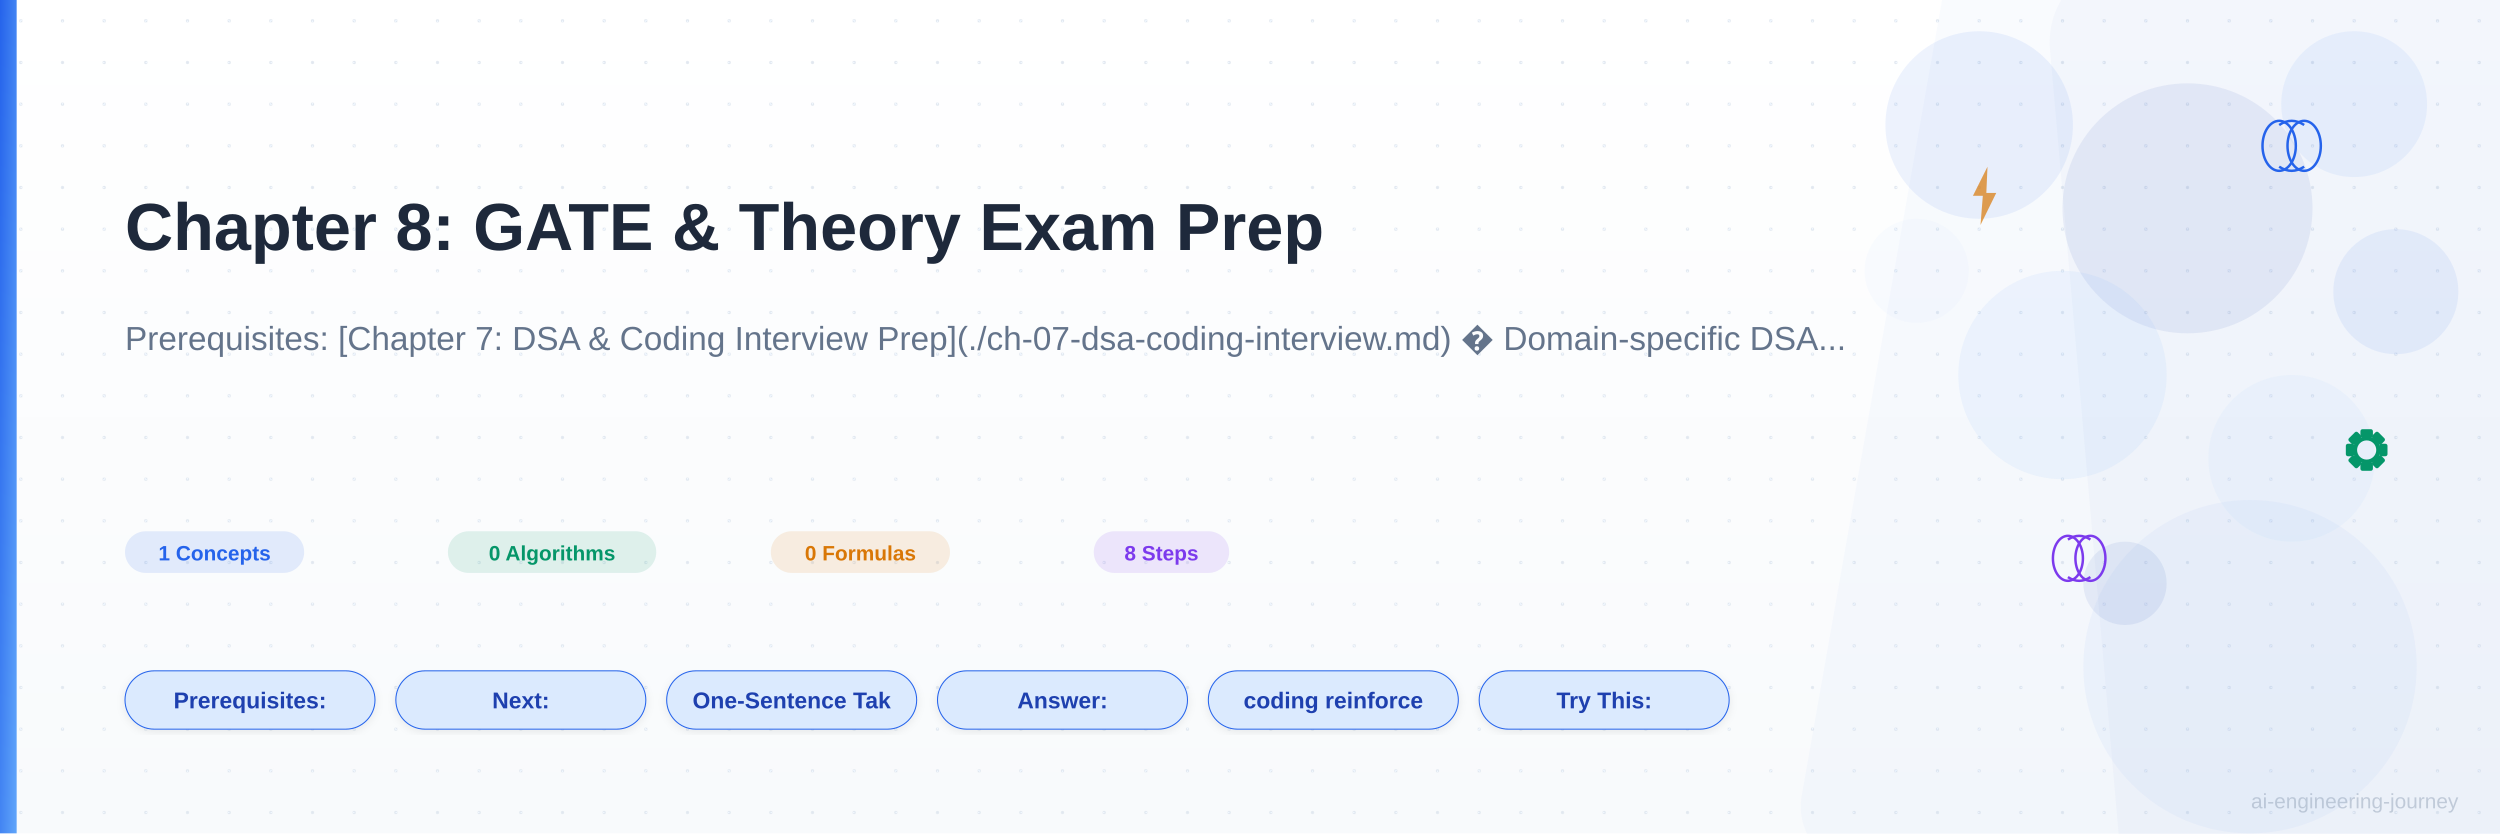
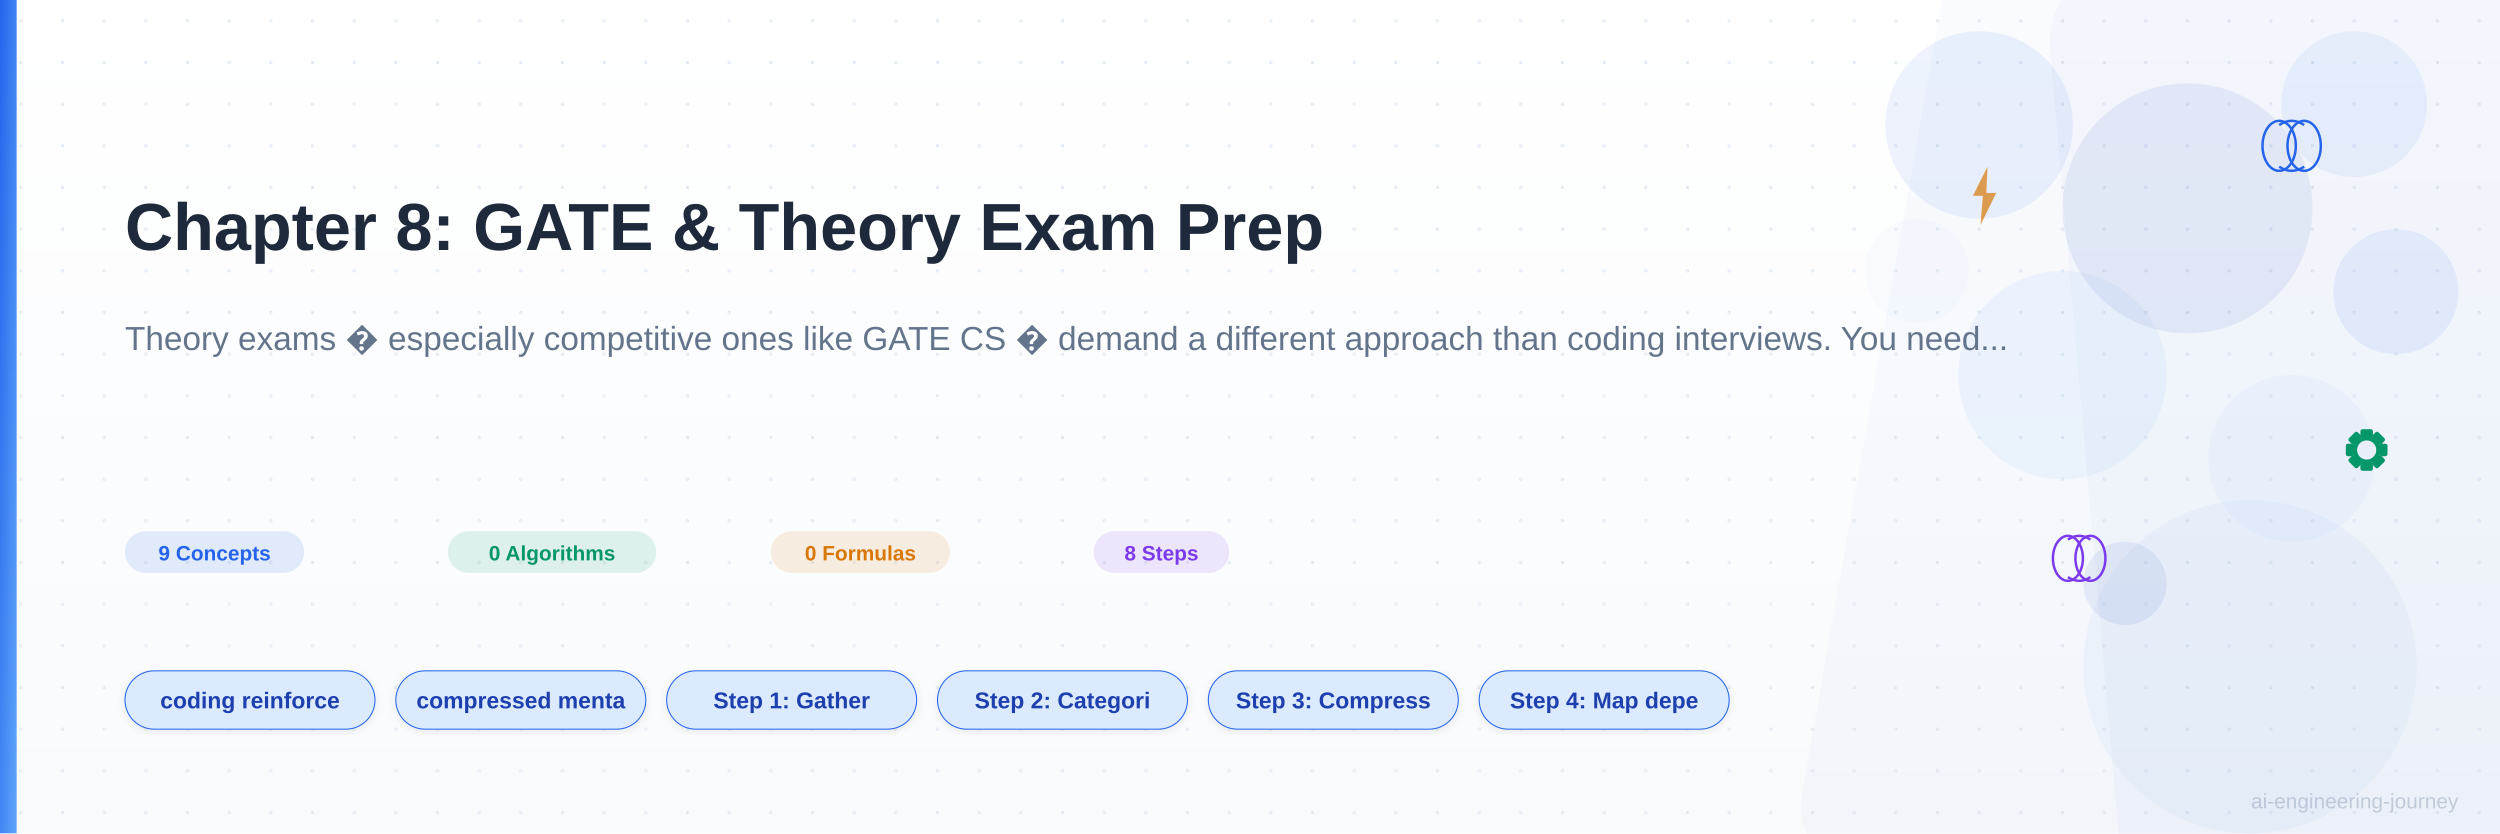
<svg xmlns="http://www.w3.org/2000/svg" width="1200" height="400" viewBox="0 0 1200 400">
  <defs>
    <linearGradient id="gBlue" x1="0" y1="0" x2="1" y2="1">
      <stop offset="0%" stop-color="#2563eb" />
      <stop offset="100%" stop-color="#60a5fa" />
    </linearGradient>
    <linearGradient id="gGreen" x1="0" y1="0" x2="1" y2="1">
      <stop offset="0%" stop-color="#059669" />
      <stop offset="100%" stop-color="#34d399" />
    </linearGradient>
    <linearGradient id="gOrange" x1="0" y1="0" x2="1" y2="1">
      <stop offset="0%" stop-color="#d97706" />
      <stop offset="100%" stop-color="#fbbf24" />
    </linearGradient>
    <linearGradient id="gPurple" x1="0" y1="0" x2="1" y2="1">
      <stop offset="0%" stop-color="#7c3aed" />
      <stop offset="100%" stop-color="#a78bfa" />
    </linearGradient>
    <linearGradient id="gBg" x1="0" y1="0" x2="0" y2="1">
      <stop offset="0%" stop-color="#ffffff" />
      <stop offset="100%" stop-color="#f8fafc" />
    </linearGradient>
    <filter id="shadowSm" x="-5%" y="-5%" width="115%" height="115%">
      <feDropShadow dx="0" dy="1" stdDeviation="2" flood-opacity="0.08" />
    </filter>
    <filter id="shadowMd" x="-8%" y="-8%" width="120%" height="120%">
      <feDropShadow dx="0" dy="2" stdDeviation="4" flood-opacity="0.12" />
    </filter>
    <filter id="shadowLg" x="-10%" y="-10%" width="125%" height="125%">
      <feDropShadow dx="0" dy="4" stdDeviation="8" flood-opacity="0.15" />
    </filter>
    <marker id="arrowBlue" viewBox="0 0 10 10" refX="8" refY="5" markerWidth="6" markerHeight="6" orient="auto">
      <path d="M0,0 L10,5 L0,10 Z" fill="#2563eb" />
    </marker>
    <marker id="arrowGray" viewBox="0 0 10 10" refX="8" refY="5" markerWidth="6" markerHeight="6" orient="auto">
      <path d="M0,0 L10,5 L0,10 Z" fill="#94a3b8" />
    </marker>
    <pattern id="dotGrid" width="20" height="20" patternUnits="userSpaceOnUse">
      <circle cx="10" cy="10" r="0.8" fill="#e2e8f0" />
    </pattern>
    <pattern id="lineGrid" width="30" height="30" patternUnits="userSpaceOnUse">
      <path d="M 30 0 L 0 0 0 30" fill="none" stroke="#f1f5f9" stroke-width="0.5" />
    </pattern>
  </defs>
  <rect width="1200" height="400" fill="url(#gBg)" />
  <rect width="1200" height="400" fill="url(#dotGrid)" />
  <rect x="900" y="-50" width="400" height="500" rx="30" fill="#2563eb" opacity="0.03" transform="rotate(10 1100 200)" />
  <rect x="1000" y="-30" width="300" height="460" rx="40" fill="#1e40af" opacity="0.03" transform="rotate(-5 1150 200)" />
  <circle cx="950" cy="60" r="45" fill="#2563eb" opacity="0.08" />
  <circle cx="1050" cy="100" r="60" fill="#1e40af" opacity="0.08" />
  <circle cx="1130" cy="50" r="35" fill="#3b82f6" opacity="0.08" />
  <circle cx="990" cy="180" r="50" fill="#60a5fa" opacity="0.08" />
  <circle cx="1100" cy="220" r="40" fill="#93c5fd" opacity="0.08" />
  <circle cx="920" cy="130" r="25" fill="#bfdbfe" opacity="0.08" />
  <circle cx="1150" cy="140" r="30" fill="#2563eb" opacity="0.08" />
  <circle cx="1020" cy="280" r="20" fill="#1e40af" opacity="0.08" />
  <circle cx="1080" cy="320" r="80" fill="#2563eb" opacity="0.04" />
  <g transform="translate(1080,50)">
    <ellipse cx="14" cy="20" rx="8" ry="12" fill="none" stroke="#2563eb" stroke-width="1.2" />
    <ellipse cx="26" cy="20" rx="8" ry="12" fill="none" stroke="#2563eb" stroke-width="1.2" />
    <path d="M14,10 Q20,6 26,10" fill="none" stroke="#2563eb" stroke-width="1.2" />
    <path d="M14,30 Q20,34 26,30" fill="none" stroke="#2563eb" stroke-width="1.2" />
  </g>
  <polygon points="954,80 947,94 951.76,94 950.64,108 958.2,92.6 953.44,92.6" fill="#d97706" opacity="0.7" />
  <g transform="translate(1136,216)">
    <circle cx="0" cy="0" r="5.6" fill="none" stroke="#059669" stroke-width="2" />
    <rect x="6" y="-3" width="4" height="6" rx="1" fill="#059669" transform="rotate(0 8 0)" />
    <rect x="3.657" y="2.657" width="4" height="6" rx="1" fill="#059669" transform="rotate(45 5.656854 5.656854)" />
    <rect x="-2" y="5" width="4" height="6" rx="1" fill="#059669" transform="rotate(90 4.898587196589413e-16 8)" />
    <rect x="-7.657" y="2.657" width="4" height="6" rx="1" fill="#059669" transform="rotate(135 -5.656854 5.656854)" />
    <rect x="-10" y="-3" width="4" height="6" rx="1" fill="#059669" transform="rotate(180 -8 9.797174393178826e-16)" />
    <rect x="-7.657" y="-8.657" width="4" height="6" rx="1" fill="#059669" transform="rotate(225 -5.656854 -5.656854)" />
    <rect x="-2" y="-11" width="4" height="6" rx="1" fill="#059669" transform="rotate(270 -1.4695761589768238e-15 -8)" />
    <rect x="3.657" y="-8.657" width="4" height="6" rx="1" fill="#059669" transform="rotate(315 5.656854 -5.656854)" />
  </g>
  <g transform="translate(980,250)">
    <ellipse cx="12.6" cy="18" rx="7.2" ry="10.8" fill="none" stroke="#7c3aed" stroke-width="1.2" />
    <ellipse cx="23.4" cy="18" rx="7.2" ry="10.8" fill="none" stroke="#7c3aed" stroke-width="1.2" />
    <path d="M12.6,9 Q18,5.4 23.4,9" fill="none" stroke="#7c3aed" stroke-width="1.2" />
    <path d="M12.6,27 Q18,30.6 23.4,27" fill="none" stroke="#7c3aed" stroke-width="1.2" />
  </g>
  <rect x="0" y="0" width="8" height="400" fill="url(#gBlue)" />
  <text x="60" y="120" font-size="32" font-weight="bold" fill="#1e293b" font-family="Arial, sans-serif">Chapter 8: GATE &amp; Theory Exam Prep</text>
-   <text x="60" y="168" font-size="16" fill="#64748b" font-family="Arial, sans-serif">Prerequisites: [Chapter 7: DSA &amp; Coding Interview Prep](./ch-07-dsa-coding-interview.md) � Domain-specific DSA...</text>
+   <text x="60" y="168" font-size="16" fill="#64748b" font-family="Arial, sans-serif">Theory exams � especially competitive ones like GATE CS � demand a different approach than coding interviews. You need...</text>
  <line x1="60" y1="200" x2="260" y2="200" stroke="url(#gBlue)" stroke-width="3" stroke-linecap="round" />
  <g transform="translate(0, 0)">
    <rect x="60" y="255" width="86" height="20" rx="10" fill="#2563eb" opacity="0.12" />
-     <text x="103" y="269" font-size="10" font-weight="bold" fill="#2563eb" text-anchor="middle" font-family="Arial, sans-serif">1 Concepts</text>
+     <text x="103" y="269" font-size="10" font-weight="bold" fill="#2563eb" text-anchor="middle" font-family="Arial, sans-serif">9 Concepts</text>
    <rect x="215" y="255" width="100" height="20" rx="10" fill="#059669" opacity="0.12" />
    <text x="265" y="269" font-size="10" font-weight="bold" fill="#059669" text-anchor="middle" font-family="Arial, sans-serif">0 Algorithms</text>
    <rect x="370" y="255" width="86" height="20" rx="10" fill="#d97706" opacity="0.12" />
    <text x="413" y="269" font-size="10" font-weight="bold" fill="#d97706" text-anchor="middle" font-family="Arial, sans-serif">0 Formulas</text>
    <rect x="525" y="255" width="65" height="20" rx="10" fill="#7c3aed" opacity="0.12" />
    <text x="557.5" y="269" font-size="10" font-weight="bold" fill="#7c3aed" text-anchor="middle" font-family="Arial, sans-serif">8 Steps</text>
  </g>
  <rect x="60" y="322" width="120" height="28" rx="14" fill="#dbeafe" stroke="#2563eb" stroke-width="0.5" filter="url(#shadowSm)" />
-   <text x="120" y="340" font-size="11" fill="#1e40af" text-anchor="middle" font-weight="600" font-family="Arial, sans-serif">Prerequisites:</text>
+   <text x="120" y="340" font-size="11" fill="#1e40af" text-anchor="middle" font-weight="600" font-family="Arial, sans-serif">coding reinforce</text>
  <rect x="190" y="322" width="120" height="28" rx="14" fill="#dbeafe" stroke="#2563eb" stroke-width="0.5" filter="url(#shadowSm)" />
-   <text x="250" y="340" font-size="11" fill="#1e40af" text-anchor="middle" font-weight="600" font-family="Arial, sans-serif">Next:</text>
+   <text x="250" y="340" font-size="11" fill="#1e40af" text-anchor="middle" font-weight="600" font-family="Arial, sans-serif">compressed menta</text>
  <rect x="320" y="322" width="120" height="28" rx="14" fill="#dbeafe" stroke="#2563eb" stroke-width="0.5" filter="url(#shadowSm)" />
-   <text x="380" y="340" font-size="11" fill="#1e40af" text-anchor="middle" font-weight="600" font-family="Arial, sans-serif">One-Sentence Tak</text>
+   <text x="380" y="340" font-size="11" fill="#1e40af" text-anchor="middle" font-weight="600" font-family="Arial, sans-serif">Step 1: Gather</text>
  <rect x="450" y="322" width="120" height="28" rx="14" fill="#dbeafe" stroke="#2563eb" stroke-width="0.5" filter="url(#shadowSm)" />
-   <text x="510" y="340" font-size="11" fill="#1e40af" text-anchor="middle" font-weight="600" font-family="Arial, sans-serif">Answer:</text>
+   <text x="510" y="340" font-size="11" fill="#1e40af" text-anchor="middle" font-weight="600" font-family="Arial, sans-serif">Step 2: Categori</text>
  <rect x="580" y="322" width="120" height="28" rx="14" fill="#dbeafe" stroke="#2563eb" stroke-width="0.5" filter="url(#shadowSm)" />
-   <text x="640" y="340" font-size="11" fill="#1e40af" text-anchor="middle" font-weight="600" font-family="Arial, sans-serif">coding reinforce</text>
+   <text x="640" y="340" font-size="11" fill="#1e40af" text-anchor="middle" font-weight="600" font-family="Arial, sans-serif">Step 3: Compress</text>
  <rect x="710" y="322" width="120" height="28" rx="14" fill="#dbeafe" stroke="#2563eb" stroke-width="0.5" filter="url(#shadowSm)" />
-   <text x="770" y="340" font-size="11" fill="#1e40af" text-anchor="middle" font-weight="600" font-family="Arial, sans-serif">Try This:</text>
+   <text x="770" y="340" font-size="11" fill="#1e40af" text-anchor="middle" font-weight="600" font-family="Arial, sans-serif">Step 4: Map depe</text>
  <text x="1180" y="388" font-size="10" fill="#94a3b8" text-anchor="end" font-family="Arial, sans-serif" opacity="0.5">ai-engineering-journey</text>
</svg>
